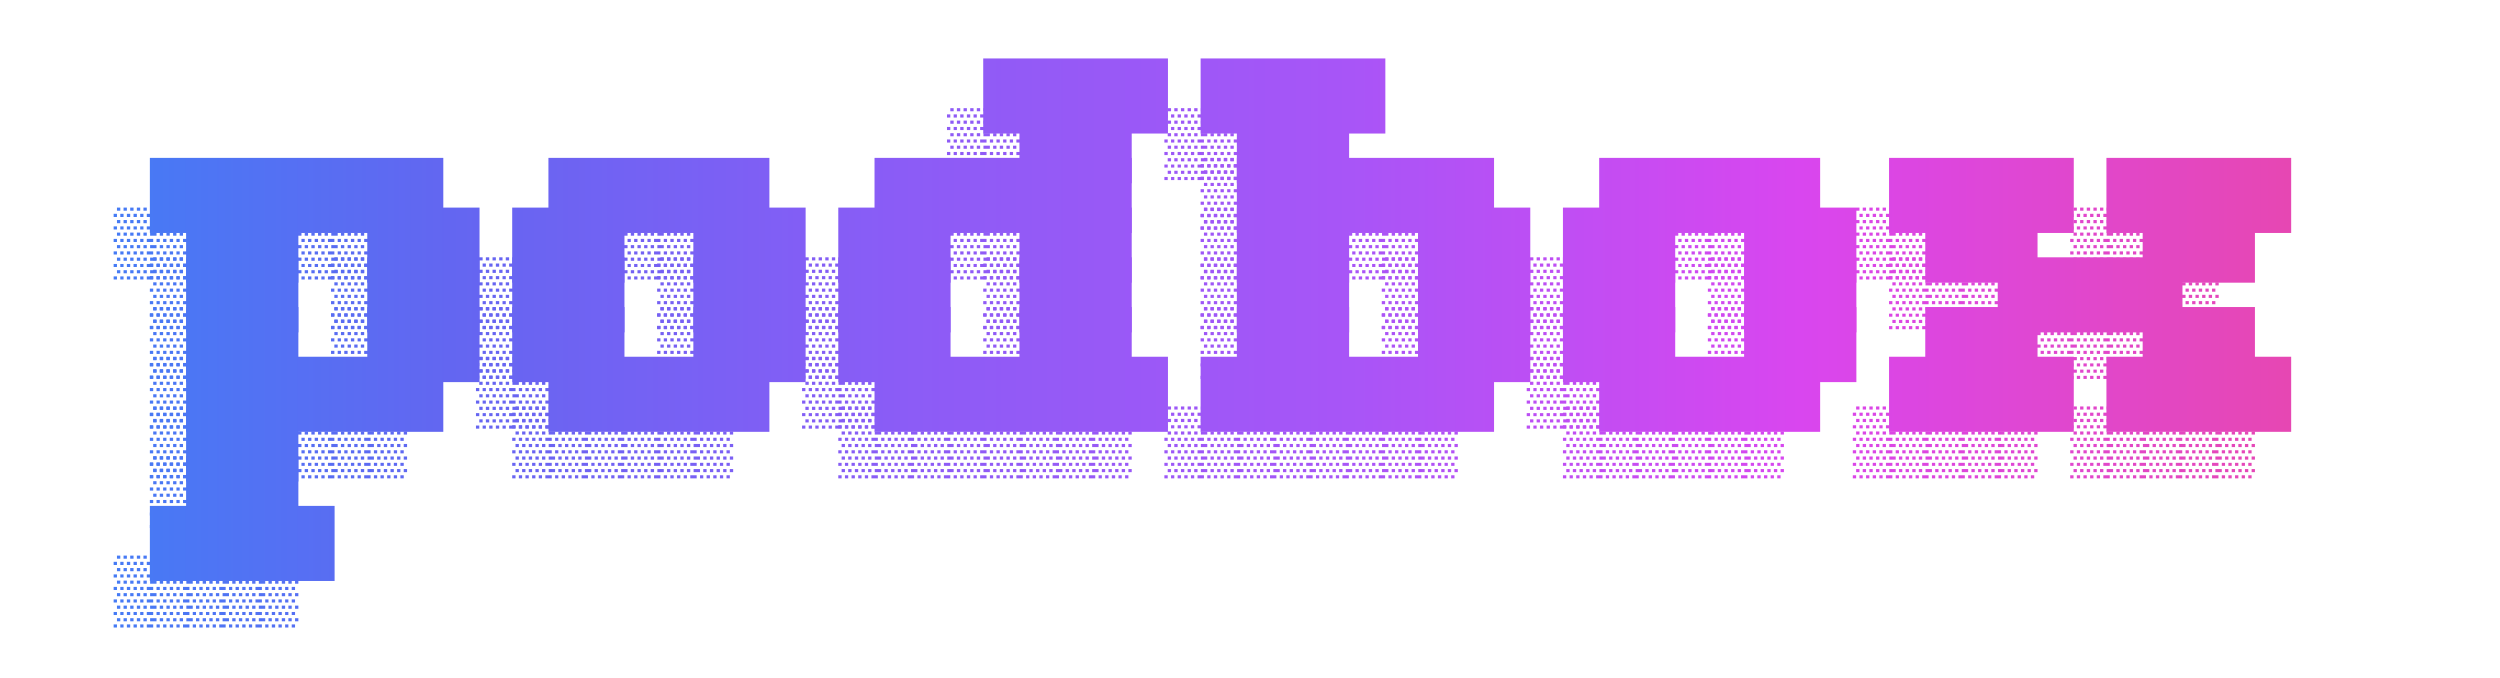
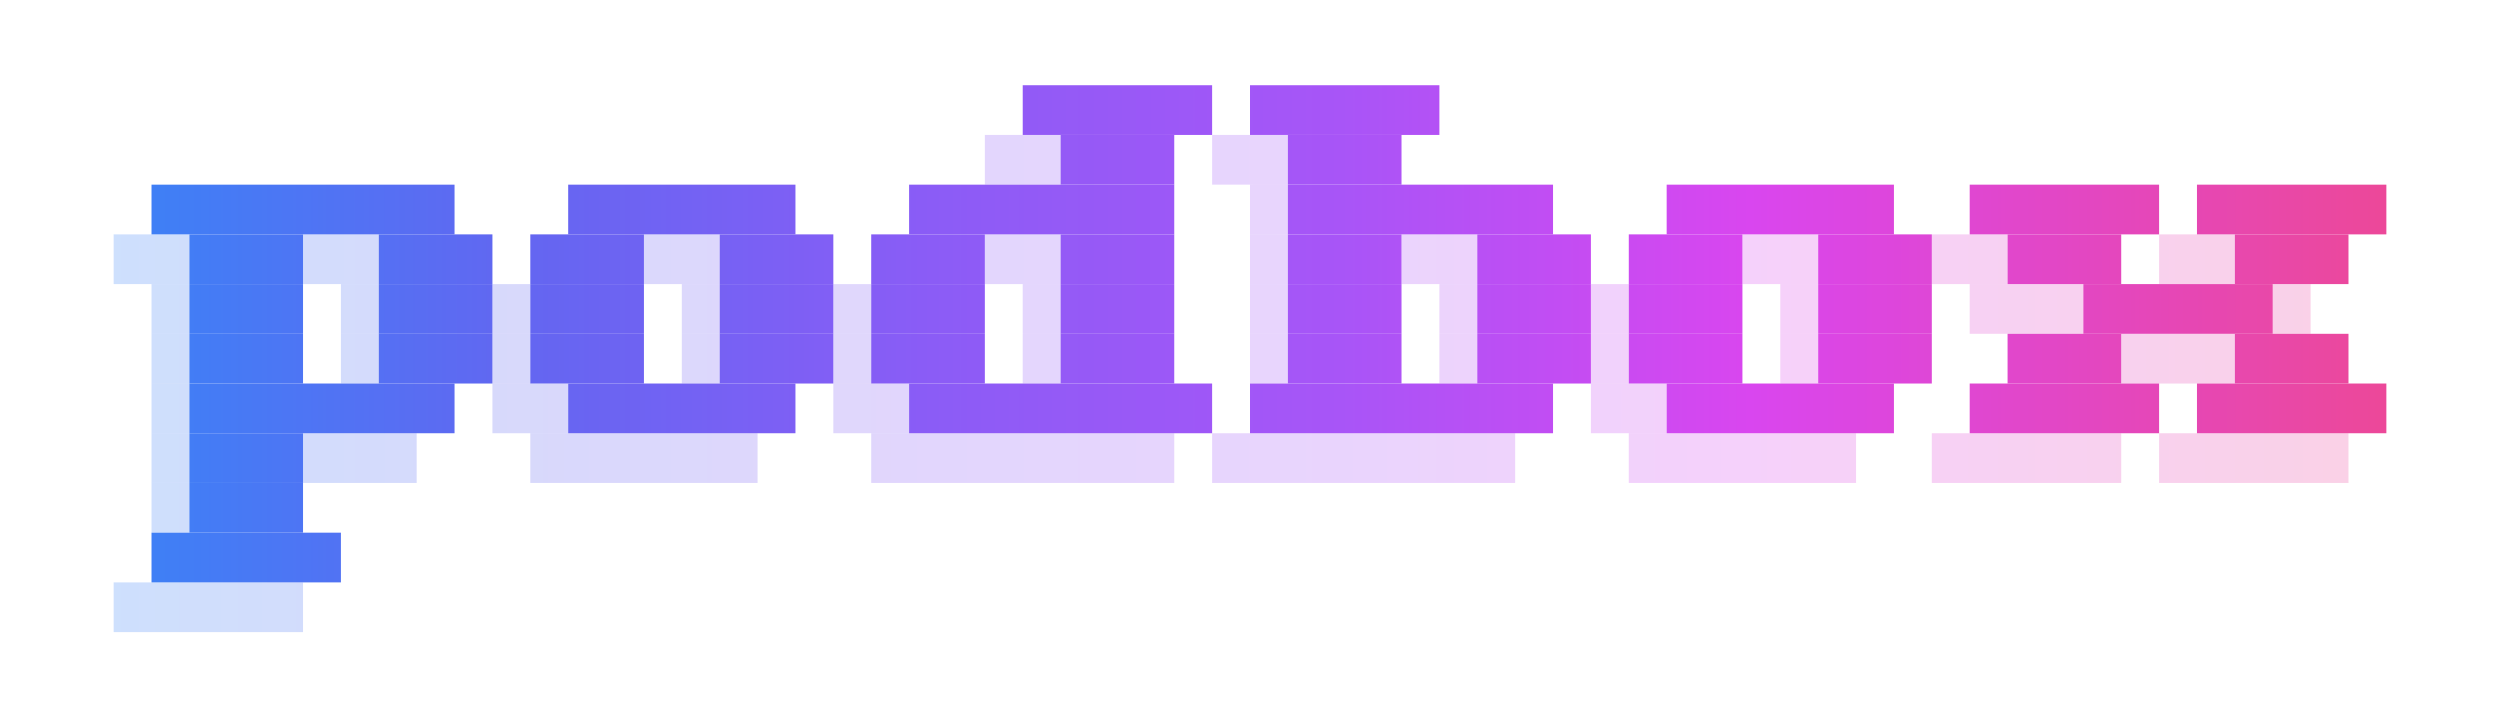
- <svg xmlns="http://www.w3.org/2000/svg" viewBox="0 0 528 143" width="100%" height="auto">
+ <svg xmlns="http://www.w3.org/2000/svg" viewBox="0 0 528 152" width="100%" height="auto">
  <defs>
-     <linearGradient id="g" x1="0%" y1="0%" x2="100%" y2="0%" gradientUnits="userSpaceOnUse">
+     <linearGradient id="g" x1="24" y1="0" x2="504" y2="0" gradientUnits="userSpaceOnUse">
      <stop offset="0%" stop-color="#3b82f6" />
      <stop offset="18%" stop-color="#6366f1" />
      <stop offset="36%" stop-color="#8b5cf6" />
      <stop offset="54%" stop-color="#a855f7" />
      <stop offset="72%" stop-color="#d946ef" />
      <stop offset="100%" stop-color="#ec4899" />
    </linearGradient>
  </defs>
-   <style>
-     text {
-       font-family: "Courier New", "Liberation Mono", "Noto Mono", monospace;
-       font-size: 14px;
-       font-weight: bold;
-       fill: url(#g);
-       letter-spacing: -0.75px;
-       text-rendering: geometricPrecision;
-     }
-   </style>
-   <text x="24" y="24.0" xml:space="preserve">                        █████ █████                         </text>
-   <text x="24" y="34.5" xml:space="preserve">                       ▒▒███ ▒▒███                          </text>
-   <text x="24" y="45.0" xml:space="preserve"> ████████   ██████   ███████  ▒███████   ██████  █████ █████</text>
-   <text x="24" y="55.5" xml:space="preserve">▒▒███▒▒███ ███▒▒███ ███▒▒███  ▒███▒▒███ ███▒▒███▒▒███ ▒▒███ </text>
-   <text x="24" y="66.0" xml:space="preserve"> ▒███ ▒███▒███ ▒███▒███ ▒███  ▒███ ▒███▒███ ▒███ ▒▒▒█████▒  </text>
-   <text x="24" y="76.5" xml:space="preserve"> ▒███ ▒███▒███ ▒███▒███ ▒███  ▒███ ▒███▒███ ▒███  ███▒▒▒███ </text>
-   <text x="24" y="87.0" xml:space="preserve"> ▒███████ ▒▒██████ ▒▒████████ ████████ ▒▒██████  █████ █████</text>
-   <text x="24" y="97.5" xml:space="preserve"> ▒███▒▒▒   ▒▒▒▒▒▒   ▒▒▒▒▒▒▒▒ ▒▒▒▒▒▒▒▒   ▒▒▒▒▒▒  ▒▒▒▒▒ ▒▒▒▒▒ </text>
-   <text x="24" y="108.0" xml:space="preserve"> ▒███                                                       </text>
-   <text x="24" y="118.5" xml:space="preserve"> █████                                                      </text>
-   <text x="24" y="129.0" xml:space="preserve">▒▒▒▒▒                                                       </text>
+   <rect x="216" y="18.0" width="40" height="10.5" fill="url(#g)" />
+   <rect x="264" y="18.0" width="40" height="10.5" fill="url(#g)" />
+   <rect x="208" y="28.5" width="16" height="10.5" fill="url(#g)" opacity="0.25" />
+   <rect x="224" y="28.5" width="24" height="10.5" fill="url(#g)" />
+   <rect x="256" y="28.5" width="16" height="10.5" fill="url(#g)" opacity="0.25" />
+   <rect x="272" y="28.5" width="24" height="10.5" fill="url(#g)" />
+   <rect x="32" y="39.0" width="64" height="10.5" fill="url(#g)" />
+   <rect x="120" y="39.0" width="48" height="10.5" fill="url(#g)" />
+   <rect x="192" y="39.0" width="56" height="10.5" fill="url(#g)" />
+   <rect x="264" y="39.0" width="8" height="10.5" fill="url(#g)" opacity="0.25" />
+   <rect x="272" y="39.0" width="56" height="10.5" fill="url(#g)" />
+   <rect x="352" y="39.0" width="48" height="10.5" fill="url(#g)" />
+   <rect x="416" y="39.0" width="40" height="10.5" fill="url(#g)" />
+   <rect x="464" y="39.0" width="40" height="10.5" fill="url(#g)" />
+   <rect x="24" y="49.5" width="16" height="10.5" fill="url(#g)" opacity="0.25" />
+   <rect x="40" y="49.5" width="24" height="10.5" fill="url(#g)" />
+   <rect x="64" y="49.5" width="16" height="10.5" fill="url(#g)" opacity="0.25" />
+   <rect x="80" y="49.5" width="24" height="10.5" fill="url(#g)" />
+   <rect x="112" y="49.5" width="24" height="10.5" fill="url(#g)" />
+   <rect x="136" y="49.5" width="16" height="10.5" fill="url(#g)" opacity="0.25" />
+   <rect x="152" y="49.5" width="24" height="10.5" fill="url(#g)" />
+   <rect x="184" y="49.5" width="24" height="10.5" fill="url(#g)" />
+   <rect x="208" y="49.5" width="16" height="10.5" fill="url(#g)" opacity="0.25" />
+   <rect x="224" y="49.5" width="24" height="10.5" fill="url(#g)" />
+   <rect x="264" y="49.5" width="8" height="10.5" fill="url(#g)" opacity="0.25" />
+   <rect x="272" y="49.5" width="24" height="10.5" fill="url(#g)" />
+   <rect x="296" y="49.5" width="16" height="10.5" fill="url(#g)" opacity="0.25" />
+   <rect x="312" y="49.5" width="24" height="10.5" fill="url(#g)" />
+   <rect x="344" y="49.5" width="24" height="10.5" fill="url(#g)" />
+   <rect x="368" y="49.5" width="16" height="10.5" fill="url(#g)" opacity="0.25" />
+   <rect x="384" y="49.5" width="24" height="10.5" fill="url(#g)" />
+   <rect x="408" y="49.5" width="16" height="10.5" fill="url(#g)" opacity="0.25" />
+   <rect x="424" y="49.5" width="24" height="10.5" fill="url(#g)" />
+   <rect x="456" y="49.5" width="16" height="10.5" fill="url(#g)" opacity="0.25" />
+   <rect x="472" y="49.5" width="24" height="10.5" fill="url(#g)" />
+   <rect x="32" y="60.0" width="8" height="10.5" fill="url(#g)" opacity="0.25" />
+   <rect x="40" y="60.0" width="24" height="10.5" fill="url(#g)" />
+   <rect x="72" y="60.0" width="8" height="10.5" fill="url(#g)" opacity="0.25" />
+   <rect x="80" y="60.0" width="24" height="10.5" fill="url(#g)" />
+   <rect x="104" y="60.0" width="8" height="10.5" fill="url(#g)" opacity="0.25" />
+   <rect x="112" y="60.0" width="24" height="10.5" fill="url(#g)" />
+   <rect x="144" y="60.0" width="8" height="10.5" fill="url(#g)" opacity="0.25" />
+   <rect x="152" y="60.0" width="24" height="10.5" fill="url(#g)" />
+   <rect x="176" y="60.0" width="8" height="10.5" fill="url(#g)" opacity="0.25" />
+   <rect x="184" y="60.0" width="24" height="10.5" fill="url(#g)" />
+   <rect x="216" y="60.0" width="8" height="10.5" fill="url(#g)" opacity="0.25" />
+   <rect x="224" y="60.0" width="24" height="10.5" fill="url(#g)" />
+   <rect x="264" y="60.0" width="8" height="10.5" fill="url(#g)" opacity="0.25" />
+   <rect x="272" y="60.0" width="24" height="10.5" fill="url(#g)" />
+   <rect x="304" y="60.0" width="8" height="10.5" fill="url(#g)" opacity="0.25" />
+   <rect x="312" y="60.0" width="24" height="10.5" fill="url(#g)" />
+   <rect x="336" y="60.0" width="8" height="10.5" fill="url(#g)" opacity="0.25" />
+   <rect x="344" y="60.0" width="24" height="10.5" fill="url(#g)" />
+   <rect x="376" y="60.0" width="8" height="10.5" fill="url(#g)" opacity="0.25" />
+   <rect x="384" y="60.0" width="24" height="10.5" fill="url(#g)" />
+   <rect x="416" y="60.0" width="24" height="10.5" fill="url(#g)" opacity="0.25" />
+   <rect x="440" y="60.0" width="40" height="10.5" fill="url(#g)" />
+   <rect x="480" y="60.0" width="8" height="10.5" fill="url(#g)" opacity="0.25" />
+   <rect x="32" y="70.5" width="8" height="10.5" fill="url(#g)" opacity="0.25" />
+   <rect x="40" y="70.5" width="24" height="10.5" fill="url(#g)" />
+   <rect x="72" y="70.5" width="8" height="10.5" fill="url(#g)" opacity="0.25" />
+   <rect x="80" y="70.5" width="24" height="10.5" fill="url(#g)" />
+   <rect x="104" y="70.5" width="8" height="10.5" fill="url(#g)" opacity="0.25" />
+   <rect x="112" y="70.5" width="24" height="10.5" fill="url(#g)" />
+   <rect x="144" y="70.5" width="8" height="10.5" fill="url(#g)" opacity="0.25" />
+   <rect x="152" y="70.5" width="24" height="10.5" fill="url(#g)" />
+   <rect x="176" y="70.5" width="8" height="10.5" fill="url(#g)" opacity="0.25" />
+   <rect x="184" y="70.5" width="24" height="10.5" fill="url(#g)" />
+   <rect x="216" y="70.5" width="8" height="10.5" fill="url(#g)" opacity="0.25" />
+   <rect x="224" y="70.5" width="24" height="10.5" fill="url(#g)" />
+   <rect x="264" y="70.5" width="8" height="10.5" fill="url(#g)" opacity="0.25" />
+   <rect x="272" y="70.5" width="24" height="10.5" fill="url(#g)" />
+   <rect x="304" y="70.5" width="8" height="10.5" fill="url(#g)" opacity="0.25" />
+   <rect x="312" y="70.5" width="24" height="10.5" fill="url(#g)" />
+   <rect x="336" y="70.5" width="8" height="10.5" fill="url(#g)" opacity="0.25" />
+   <rect x="344" y="70.5" width="24" height="10.5" fill="url(#g)" />
+   <rect x="376" y="70.5" width="8" height="10.5" fill="url(#g)" opacity="0.25" />
+   <rect x="384" y="70.5" width="24" height="10.5" fill="url(#g)" />
+   <rect x="424" y="70.5" width="24" height="10.5" fill="url(#g)" />
+   <rect x="448" y="70.5" width="24" height="10.5" fill="url(#g)" opacity="0.25" />
+   <rect x="472" y="70.5" width="24" height="10.5" fill="url(#g)" />
+   <rect x="32" y="81.0" width="8" height="10.5" fill="url(#g)" opacity="0.25" />
+   <rect x="40" y="81.0" width="56" height="10.5" fill="url(#g)" />
+   <rect x="104" y="81.0" width="16" height="10.5" fill="url(#g)" opacity="0.25" />
+   <rect x="120" y="81.0" width="48" height="10.5" fill="url(#g)" />
+   <rect x="176" y="81.0" width="16" height="10.5" fill="url(#g)" opacity="0.25" />
+   <rect x="192" y="81.0" width="64" height="10.5" fill="url(#g)" />
+   <rect x="264" y="81.0" width="64" height="10.5" fill="url(#g)" />
+   <rect x="336" y="81.0" width="16" height="10.5" fill="url(#g)" opacity="0.25" />
+   <rect x="352" y="81.0" width="48" height="10.5" fill="url(#g)" />
+   <rect x="416" y="81.0" width="40" height="10.5" fill="url(#g)" />
+   <rect x="464" y="81.0" width="40" height="10.5" fill="url(#g)" />
+   <rect x="32" y="91.5" width="8" height="10.5" fill="url(#g)" opacity="0.25" />
+   <rect x="40" y="91.5" width="24" height="10.5" fill="url(#g)" />
+   <rect x="64" y="91.5" width="24" height="10.5" fill="url(#g)" opacity="0.25" />
+   <rect x="112" y="91.5" width="48" height="10.5" fill="url(#g)" opacity="0.25" />
+   <rect x="184" y="91.5" width="64" height="10.5" fill="url(#g)" opacity="0.25" />
+   <rect x="256" y="91.5" width="64" height="10.5" fill="url(#g)" opacity="0.25" />
+   <rect x="344" y="91.5" width="48" height="10.5" fill="url(#g)" opacity="0.25" />
+   <rect x="408" y="91.5" width="40" height="10.5" fill="url(#g)" opacity="0.25" />
+   <rect x="456" y="91.5" width="40" height="10.5" fill="url(#g)" opacity="0.25" />
+   <rect x="32" y="102.0" width="8" height="10.5" fill="url(#g)" opacity="0.25" />
+   <rect x="40" y="102.0" width="24" height="10.5" fill="url(#g)" />
+   <rect x="32" y="112.5" width="40" height="10.5" fill="url(#g)" />
+   <rect x="24" y="123.0" width="40" height="10.5" fill="url(#g)" opacity="0.25" />
</svg>
